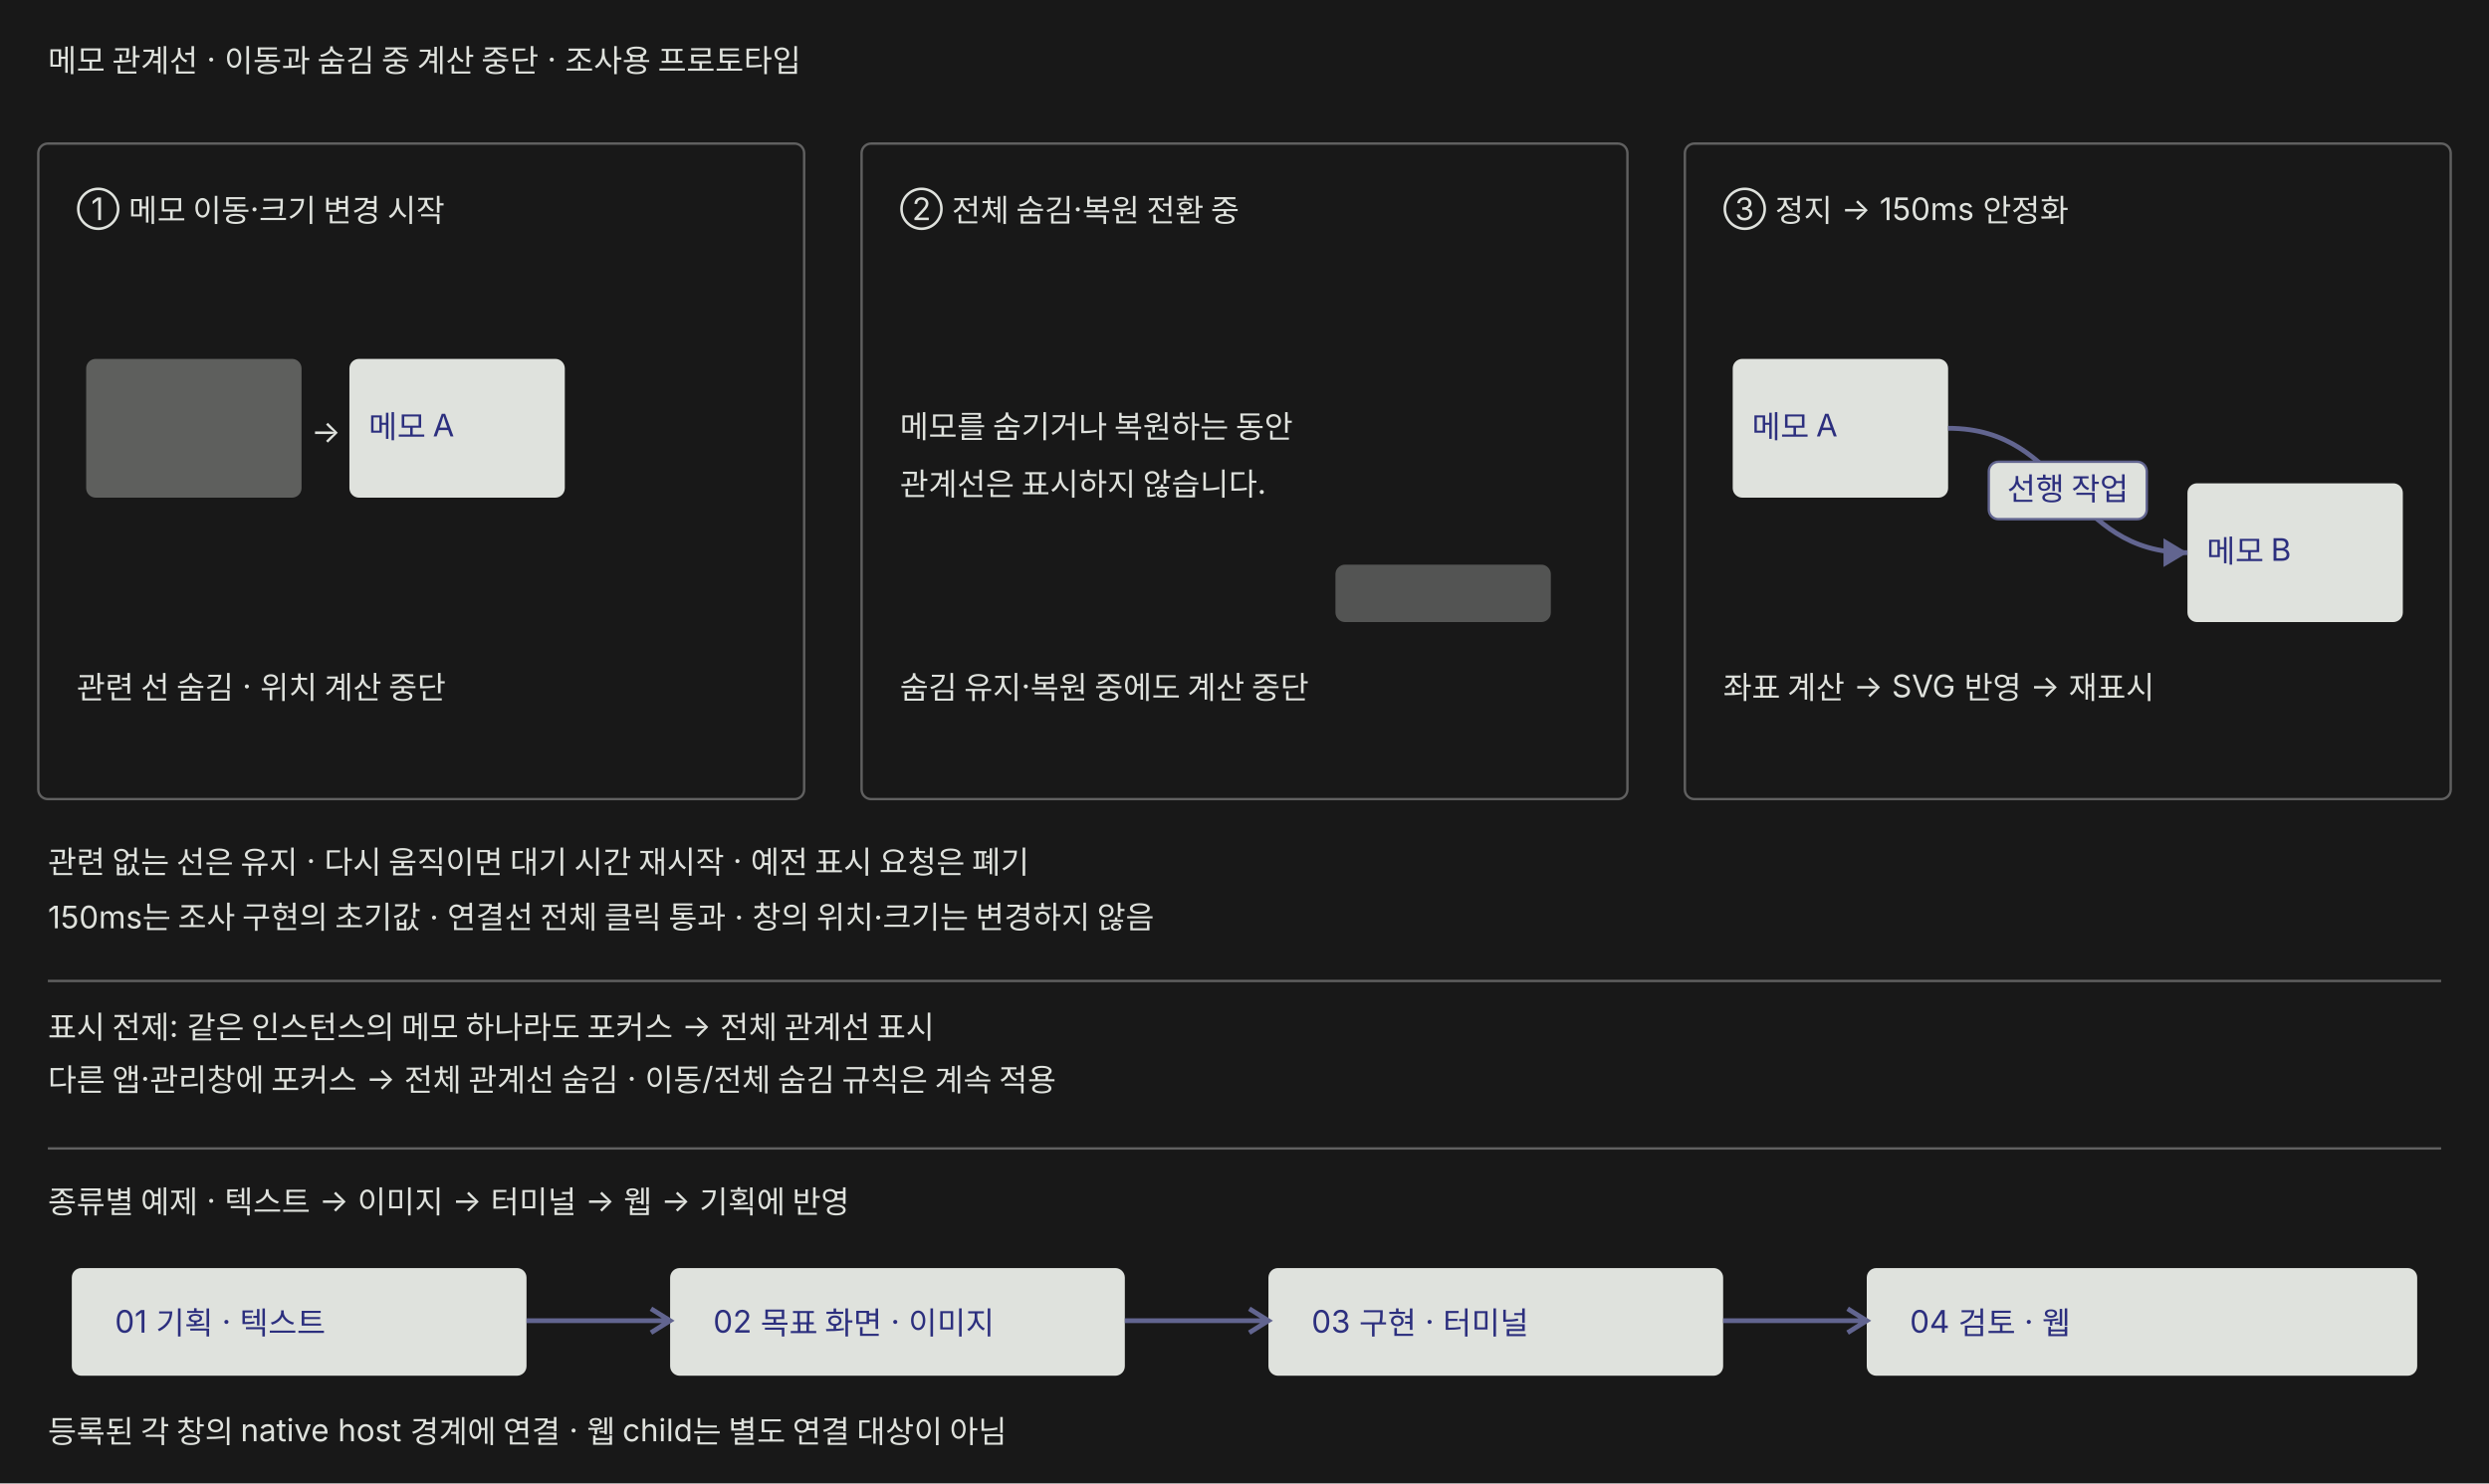
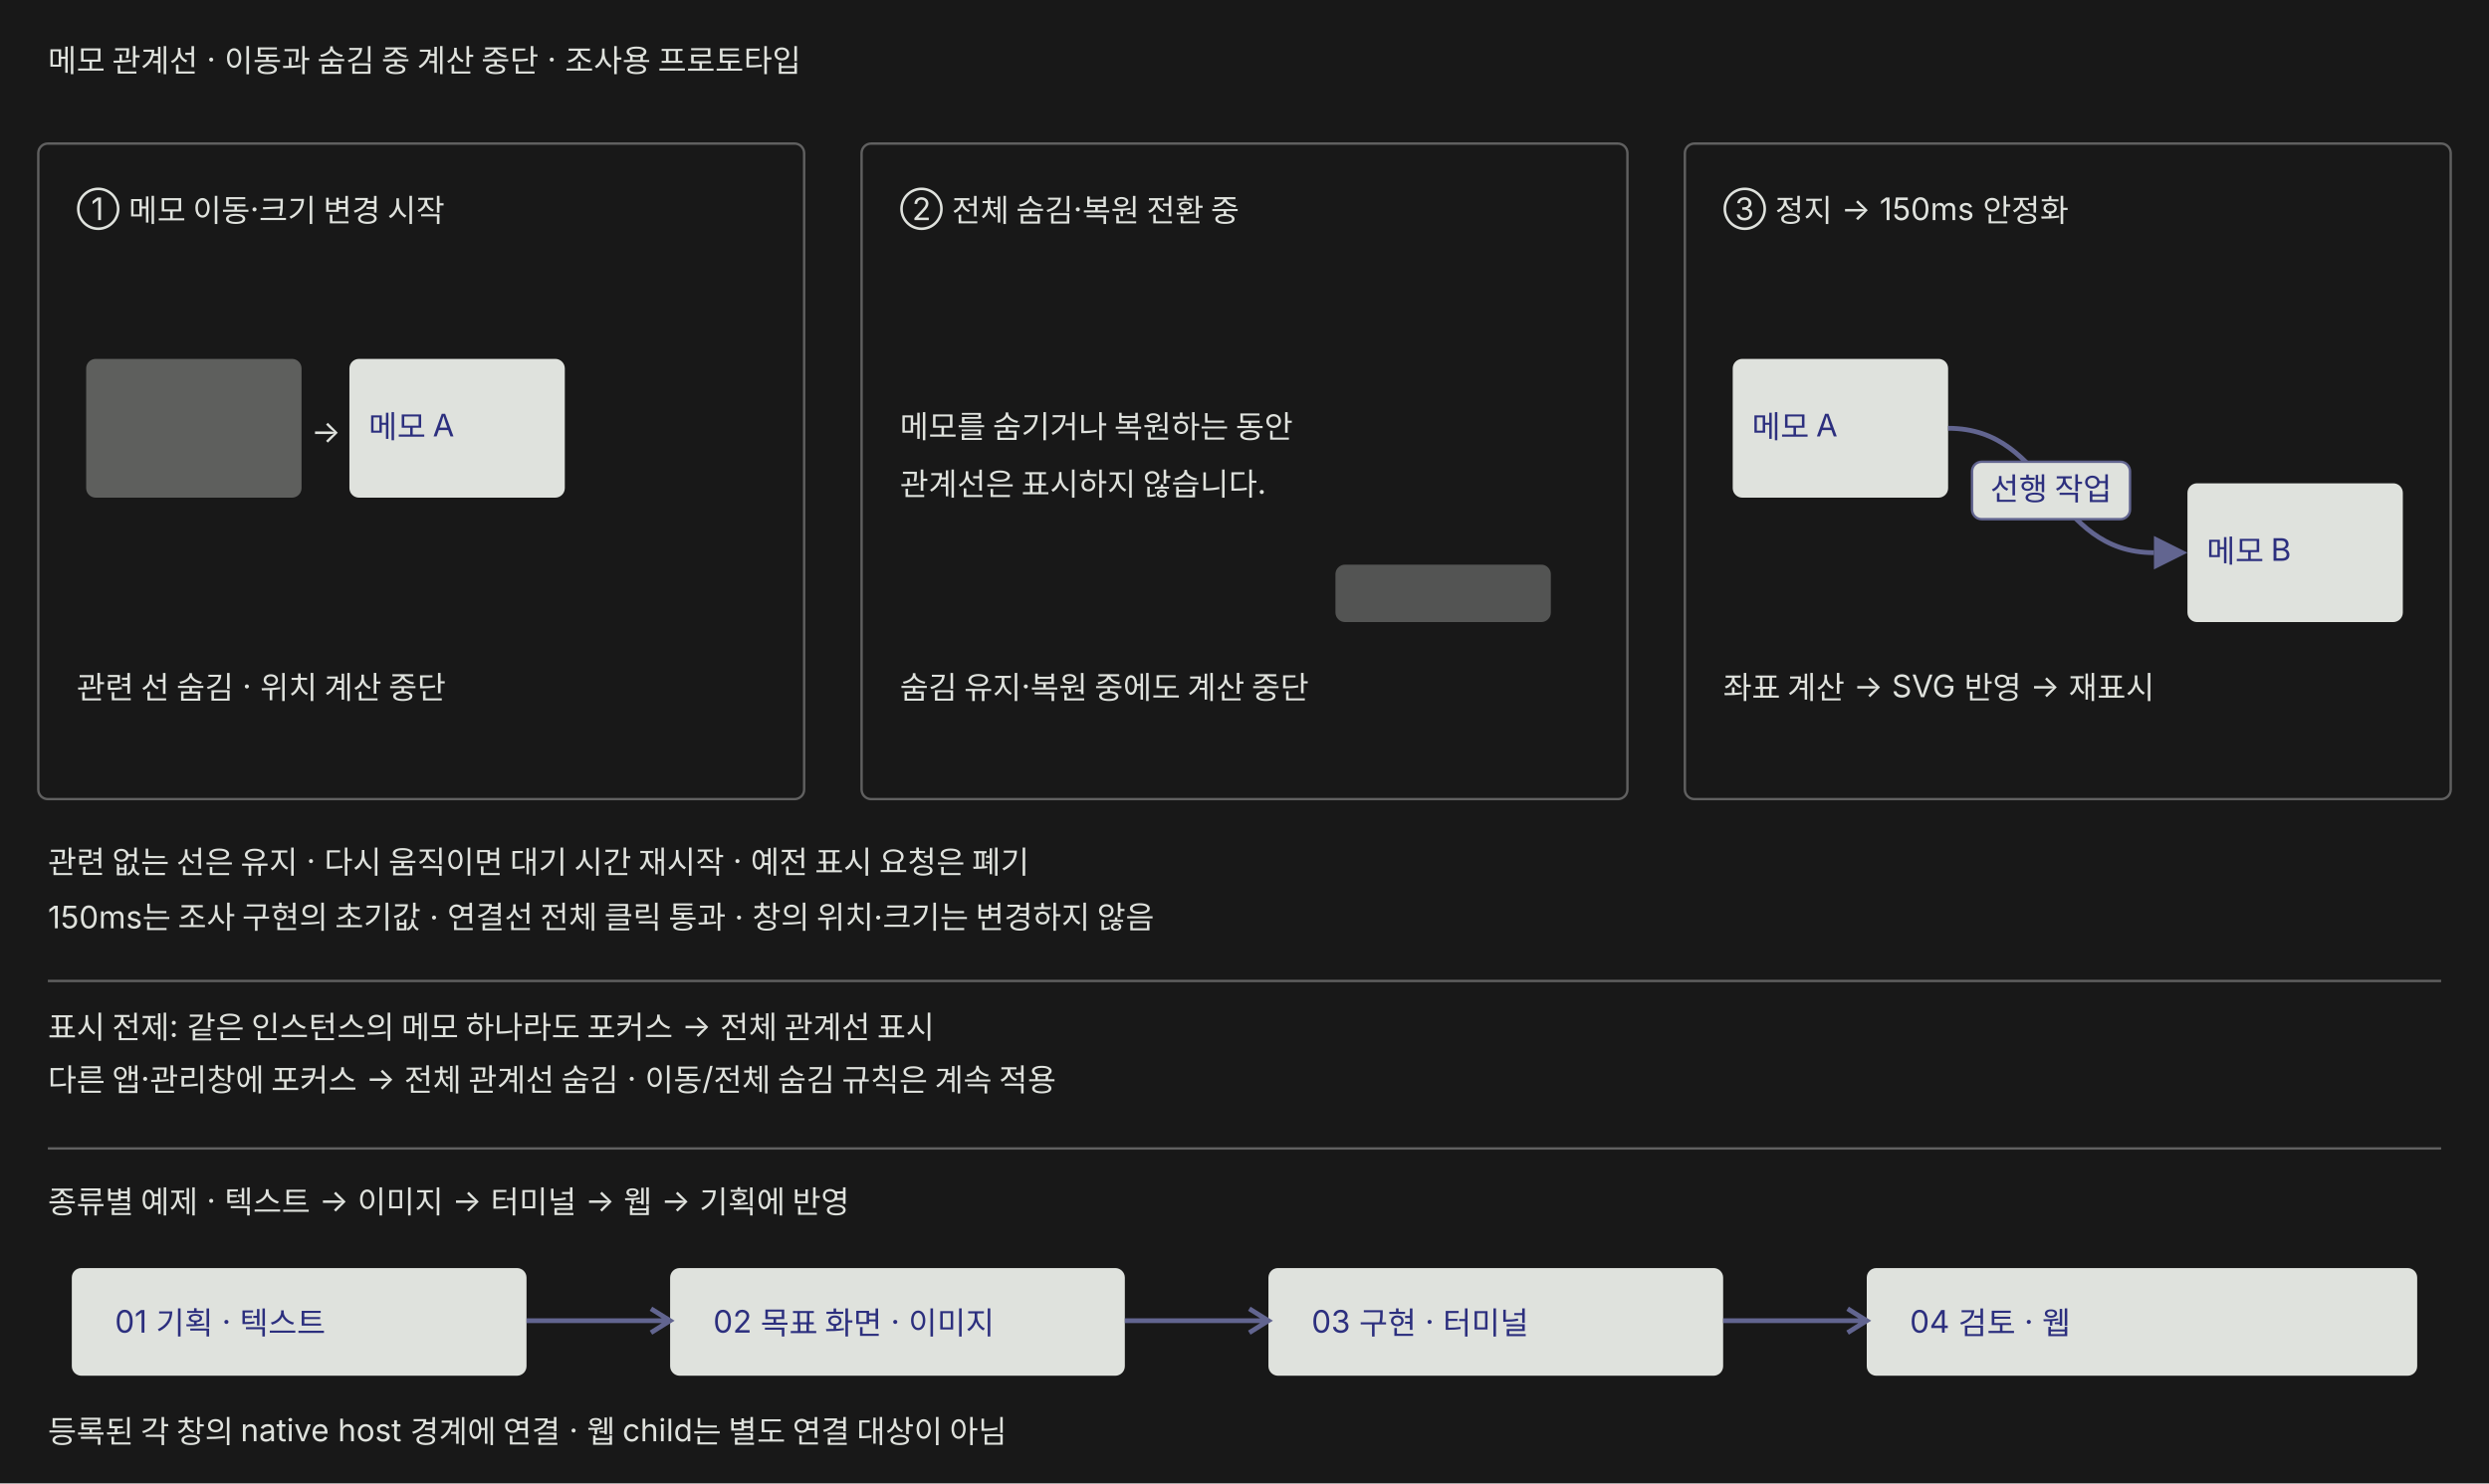
<svg xmlns="http://www.w3.org/2000/svg" width="1040" height="620" viewBox="0 0 1040 620">
  <rect width="1040" height="620" fill="#181818" />
  <g font-family="-apple-system,sans-serif" font-size="13" fill="#dfe2dd">
    <text x="20" y="30">메모 관계선 · 이동과 숨김 중 계산 중단 · 조사용 프로토타입</text>
    <g fill="none" stroke="#606060">
      <rect x="16" y="60" width="320" height="274" rx="4" />
      <rect x="360" y="60" width="320" height="274" rx="4" />
      <rect x="704" y="60" width="320" height="274" rx="4" />
    </g>
    <text x="32" y="92">① 메모 이동·크기 변경 시작</text>
    <text x="376" y="92">② 전체 숨김·복원 전환 중</text>
    <text x="720" y="92">③ 정지 → 150ms 안정화</text>
    <g fill="#dfe2dd">
      <rect x="36" y="150" width="90" height="58" rx="4" opacity=".35" />
      <rect x="146" y="150" width="90" height="58" rx="4" />
      <rect x="558" y="236" width="90" height="24" rx="4" opacity=".3" />
      <rect x="724" y="150" width="90" height="58" rx="4" />
      <rect x="914" y="202" width="90" height="58" rx="4" />
    </g>
    <g fill="#2c2f7e">
      <text x="154" y="183">메모 A</text>
      <text x="732" y="183">메모 A</text>
      <text x="922" y="235">메모 B</text>
    </g>
    <text x="130" y="185">→</text>
    <text x="376" y="183">메모를 숨기거나 복원하는 동안</text>
    <text x="376" y="207">관계선은 표시하지 않습니다.</text>
-     <path d="M814 179C864 179 864 231 914 231" stroke="#626590" stroke-width="2" fill="none" />
-     <path d="M914 231l-10 -6v12z" fill="#626590" />
-     <rect x="831" y="193" width="66" height="24" rx="4" fill="#dfe2dd" stroke="#626590" />
-     <text x="864" y="209" fill="#2c2f7e" text-anchor="middle">선행 작업</text>
+     <path d="M814 179C857 179 857 231 900 231" stroke="#626590" stroke-width="2" fill="none" />
+     <path d="M914 231l-14 -7v14z" fill="#626590" />
+     <rect x="824" y="193" width="66" height="24" rx="4" fill="#dfe2dd" stroke="#626590" />
+     <text x="857" y="209" fill="#2c2f7e" text-anchor="middle">선행 작업</text>
    <text x="32" y="292">관련 선 숨김 · 위치 계산 중단</text>
    <text x="376" y="292">숨김 유지·복원 중에도 계산 중단</text>
    <text x="720" y="292">좌표 계산 → SVG 반영 → 재표시</text>
    <text x="20" y="365">관련 없는 선은 유지 · 다시 움직이면 대기 시간 재시작 · 예전 표시 요청은 폐기</text>
    <text x="20" y="388">150ms는 조사 구현의 초기값 · 연결선 전체 클릭 통과 · 창의 위치·크기는 변경하지 않음</text>
    <path d="M20 410H1020" stroke="#606060" />
    <text x="20" y="434">표시 전제: 같은 인스턴스의 메모 하나라도 포커스 → 전체 관계선 표시</text>
    <text x="20" y="456">다른 앱·관리창에 포커스 → 전체 관계선 숨김 · 이동/전체 숨김 규칙은 계속 적용</text>
    <path d="M20 480H1020" stroke="#606060" />
    <text x="20" y="507">종류별 예제 · 텍스트 → 이미지 → 터미널 → 웹 → 기획에 반영</text>
    <g fill="#dfe2dd">
      <rect x="30" y="530" width="190" height="45" rx="4" />
      <rect x="280" y="530" width="190" height="45" rx="4" />
      <rect x="530" y="530" width="190" height="45" rx="4" />
      <rect x="780" y="530" width="230" height="45" rx="4" />
    </g>
    <g fill="#2c2f7e">
      <text x="48" y="557">01 기획 · 텍스트</text>
      <text x="298" y="557">02 목표 화면 · 이미지</text>
      <text x="548" y="557">03 구현 · 터미널</text>
      <text x="798" y="557">04 검토 · 웹</text>
    </g>
    <g fill="none" stroke="#626590" stroke-width="2">
      <path d="M220 552H280m-8 -5l8 5 -8 5" />
      <path d="M470 552H530m-8 -5l8 5 -8 5" />
      <path d="M720 552H780m-8 -5l8 5 -8 5" />
    </g>
    <text x="20" y="603">등록된 각 창의 native host 경계에 연결 · 웹 child는 별도 연결 대상이 아님</text>
  </g>
</svg>
